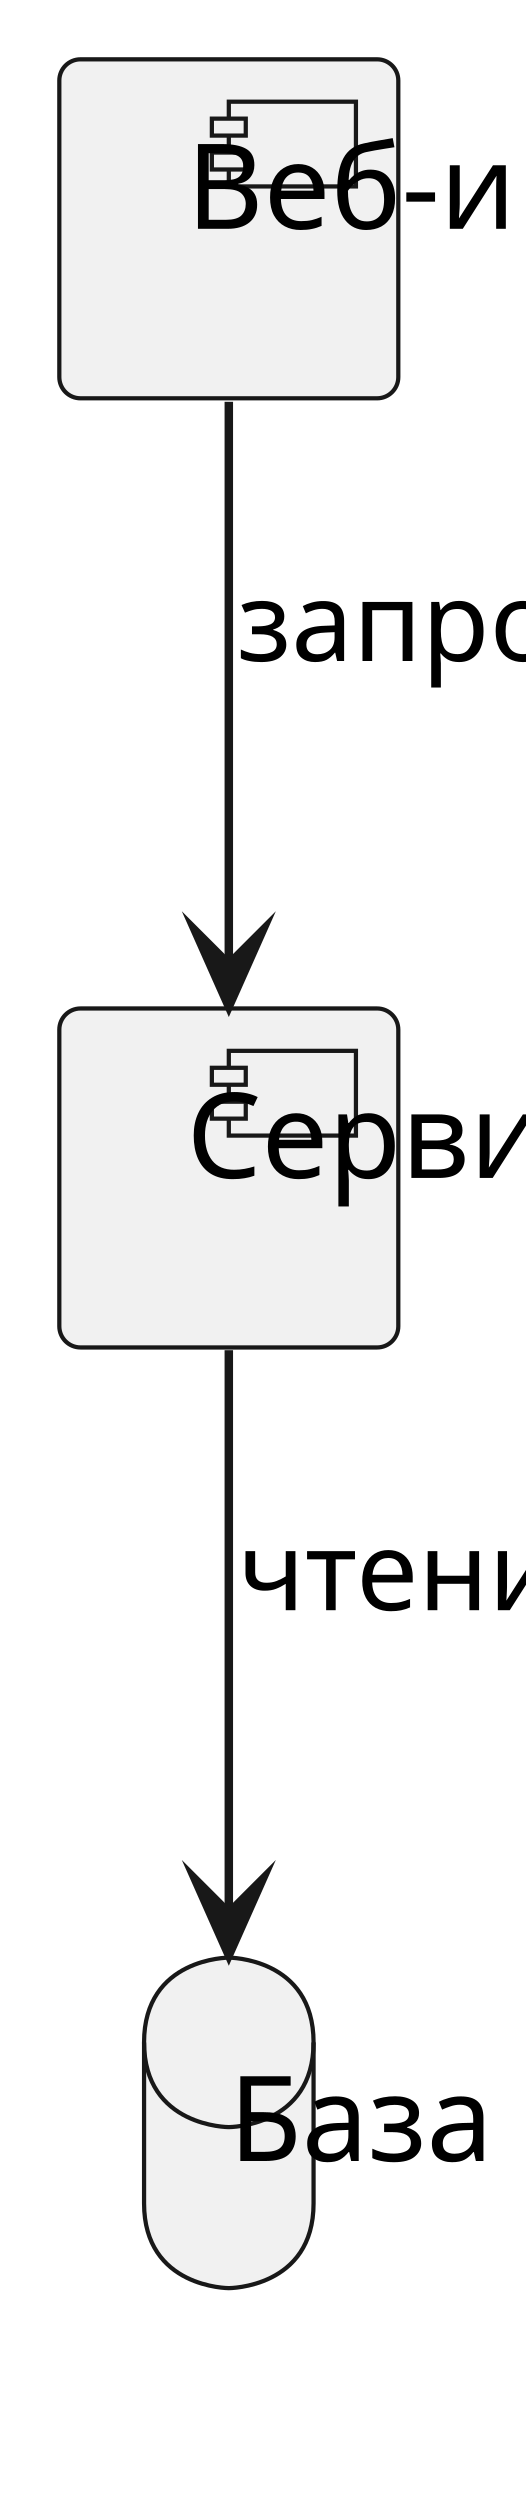
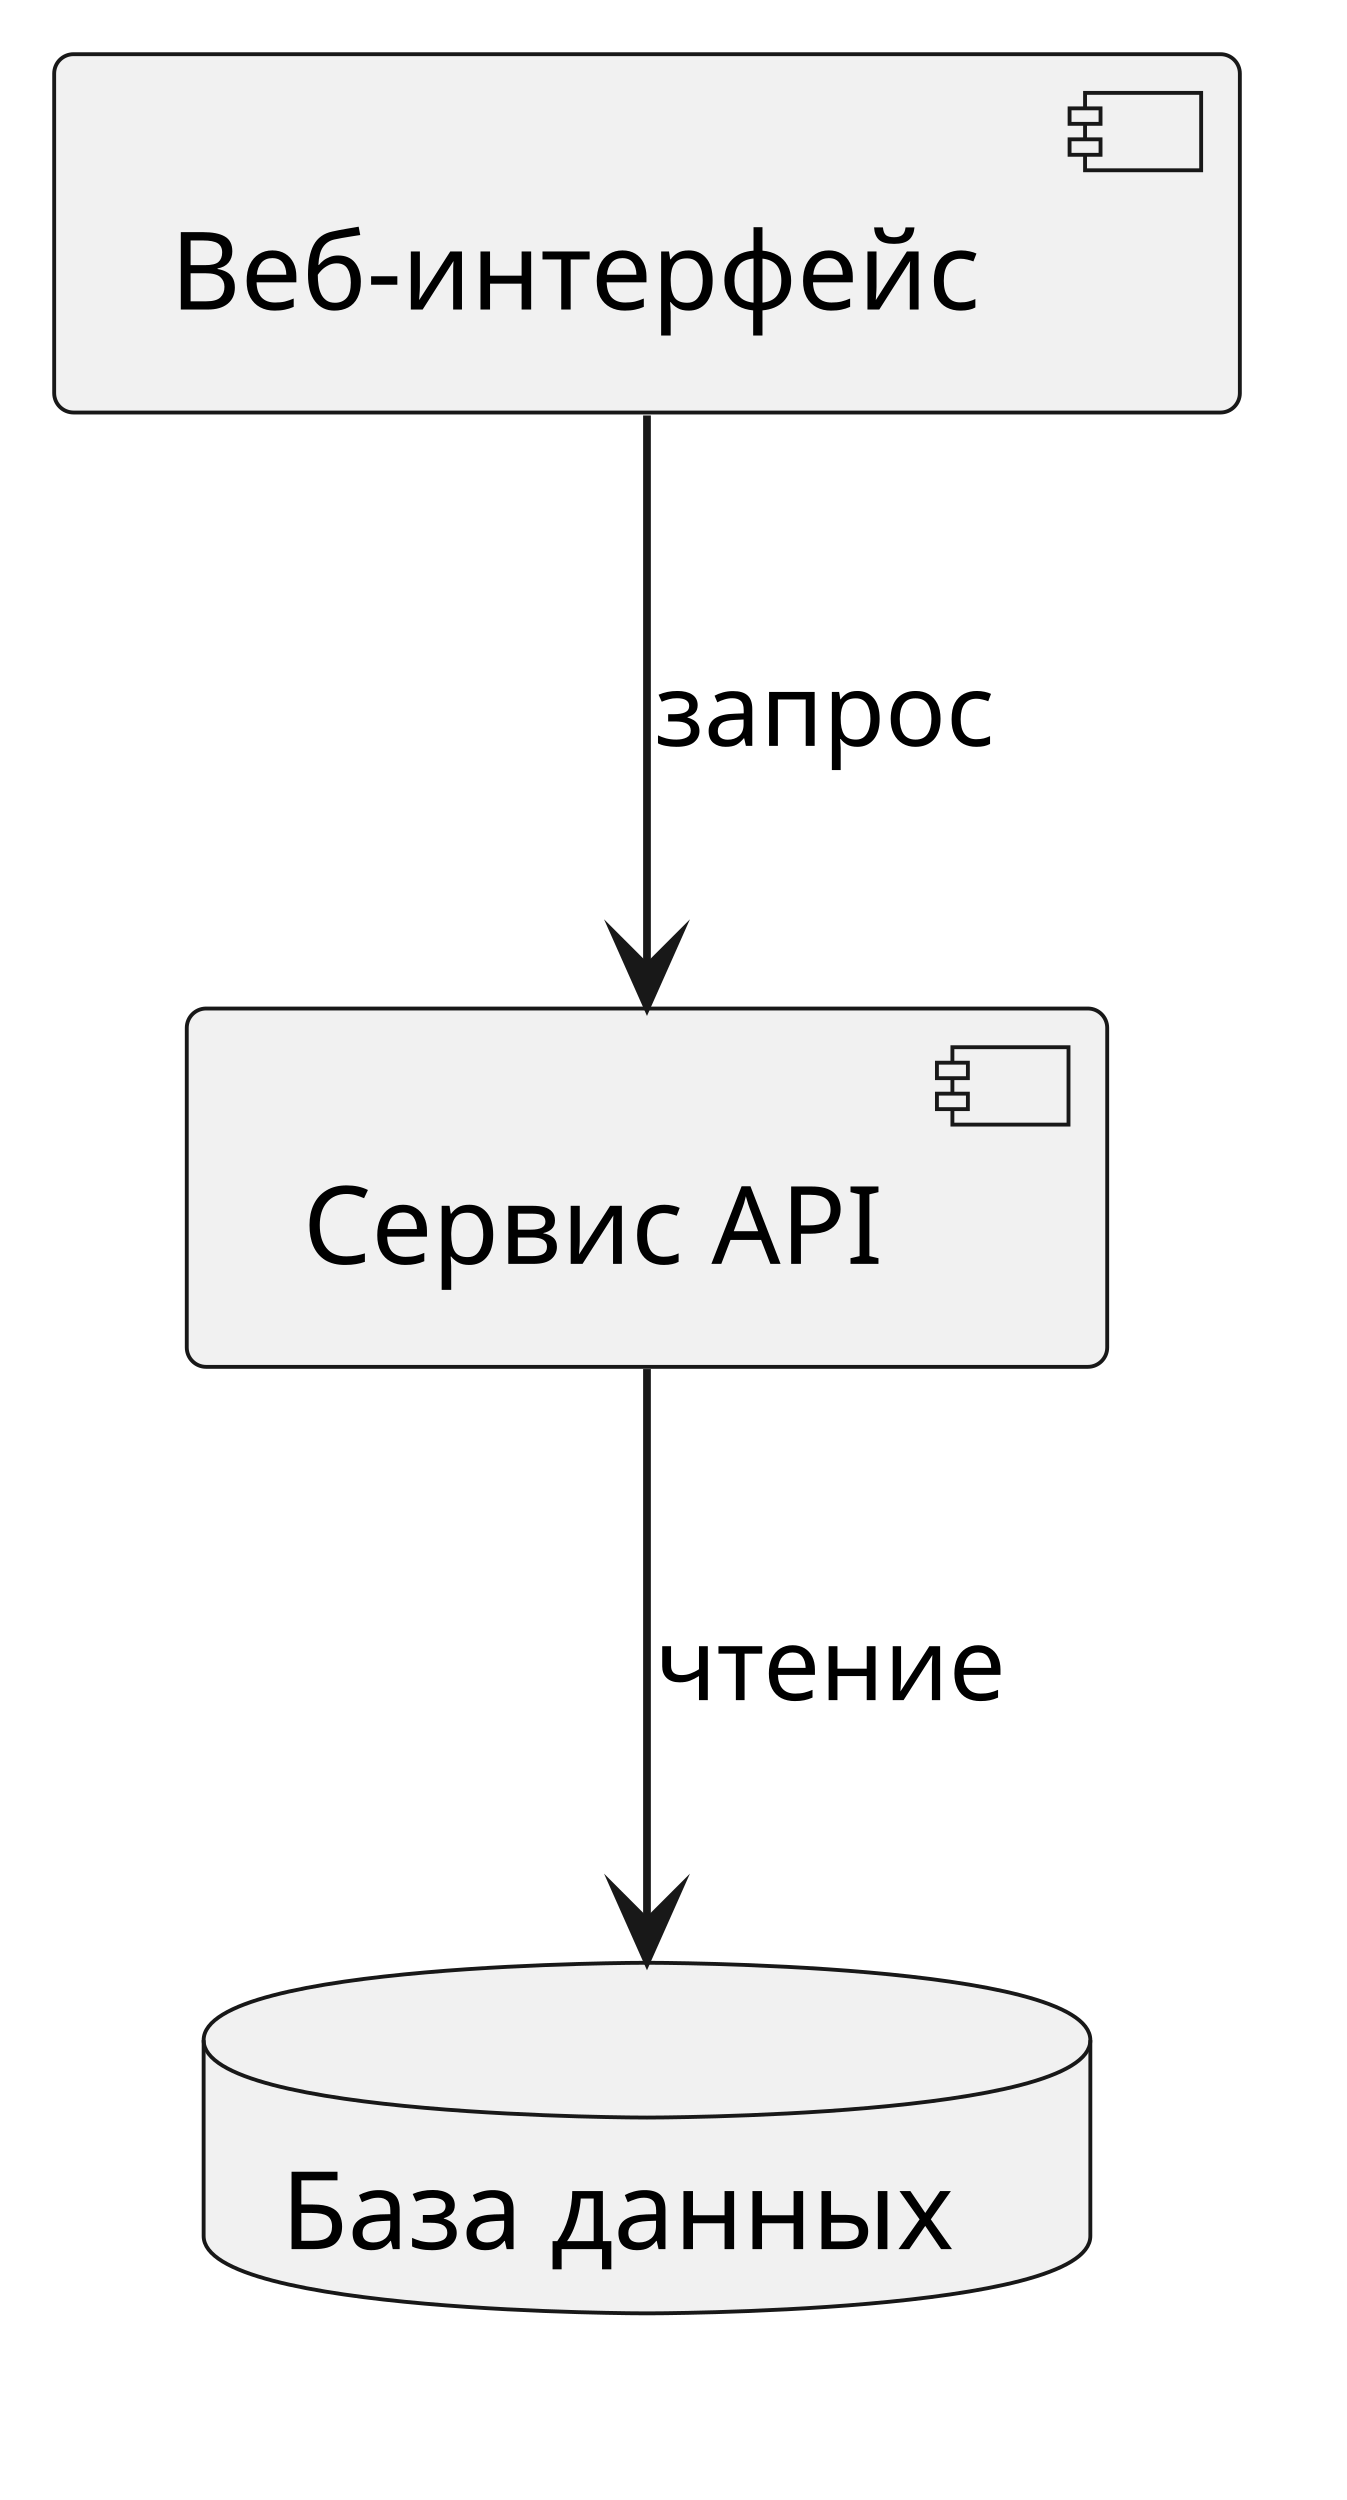
- <svg xmlns="http://www.w3.org/2000/svg" version="1.1" data-diagram-type="DESCRIPTION" style="width:62px;height:295px;background:#FFFFFF;" width="62px" height="295px" viewBox="0 0 62 295" zoomAndPan="magnify" preserveAspectRatio="none" contentStyleType="text/css">
+ <svg xmlns="http://www.w3.org/2000/svg" version="1.1" data-diagram-type="DESCRIPTION" style="width:174px;height:323px;background:#FFFFFF;" width="174px" height="323px" viewBox="0 0 174 323" zoomAndPan="magnify" preserveAspectRatio="none" contentStyleType="text/css">
  <defs />
  <g font-family="sans-serif" lengthAdjust="spacing">
    <g class="entity" data-qualified-name="Web" id="ent0001" data-source-line="1">
-       <rect x="7" y="7" width="40" height="40" fill="#F1F1F1" style="stroke:#181818;stroke-width:0.5;" rx="2.5" ry="2.5" />
-       <rect x="27" y="12" width="15" height="10" fill="#F1F1F1" style="stroke:#181818;stroke-width:0.5;" />
-       <rect x="25" y="14" width="4" height="2" fill="#F1F1F1" style="stroke:#181818;stroke-width:0.5;" />
-       <rect x="25" y="18" width="4" height="2" fill="#F1F1F1" style="stroke:#181818;stroke-width:0.5;" />
-       <text x="22" y="27" fill="#000" font-size="14" textLength="0">Веб-интерфейс</text>
+       <rect x="7" y="7" width="153.189" height="46.297" fill="#F1F1F1" style="stroke:#181818;stroke-width:0.5;" rx="2.5" ry="2.5" />
+       <rect x="140.189" y="12" width="15" height="10" fill="#F1F1F1" style="stroke:#181818;stroke-width:0.5;" />
+       <rect x="138.189" y="14" width="4" height="2" fill="#F1F1F1" style="stroke:#181818;stroke-width:0.5;" />
+       <rect x="138.189" y="18" width="4" height="2" fill="#F1F1F1" style="stroke:#181818;stroke-width:0.5;" />
+       <text x="22" y="39.995" fill="#000" font-size="14" textLength="113.189">Веб-интерфейс</text>
    </g>
    <g class="entity" data-qualified-name="API" id="ent0002" data-source-line="2">
-       <rect x="7" y="119" width="40" height="40" fill="#F1F1F1" style="stroke:#181818;stroke-width:0.5;" rx="2.5" ry="2.5" />
-       <rect x="27" y="124" width="15" height="10" fill="#F1F1F1" style="stroke:#181818;stroke-width:0.5;" />
-       <rect x="25" y="126" width="4" height="2" fill="#F1F1F1" style="stroke:#181818;stroke-width:0.5;" />
-       <rect x="25" y="130" width="4" height="2" fill="#F1F1F1" style="stroke:#181818;stroke-width:0.5;" />
-       <text x="22" y="139" fill="#000" font-size="14" textLength="0">Сервис API</text>
+       <rect x="24.13" y="130.3" width="118.921" height="46.297" fill="#F1F1F1" style="stroke:#181818;stroke-width:0.5;" rx="2.5" ry="2.5" />
+       <rect x="123.051" y="135.3" width="15" height="10" fill="#F1F1F1" style="stroke:#181818;stroke-width:0.5;" />
+       <rect x="121.051" y="137.3" width="4" height="2" fill="#F1F1F1" style="stroke:#181818;stroke-width:0.5;" />
+       <rect x="121.051" y="141.3" width="4" height="2" fill="#F1F1F1" style="stroke:#181818;stroke-width:0.5;" />
+       <text x="39.13" y="163.295" fill="#000" font-size="14" textLength="78.921">Сервис API</text>
    </g>
    <g class="entity" data-qualified-name="DB" id="ent0003" data-source-line="3">
-       <path d="M17,241 C17,231 27,231 27,231 C27,231 37,231 37,241 L37,260 C37,270 27,270 27,270 C27,270 17,270 17,260 L17,241" style="stroke:#181818;stroke-width:0.5;" fill="#F1F1F1" />
-       <path d="M17,241 C17,251 27,251 27,251 C27,251 37,251 37,241" style="stroke:#181818;stroke-width:0.5;" fill="none" />
-       <text x="27" y="255" fill="#000" font-size="14" textLength="0">База данных</text>
+       <path d="M26.31,263.59 C26.31,253.59 83.591,253.59 83.591,253.59 C83.591,253.59 140.872,253.59 140.872,263.59 L140.872,288.887 C140.872,298.887 83.591,298.887 83.591,298.887 C83.591,298.887 26.31,298.887 26.31,288.887 L26.31,263.59" style="stroke:#181818;stroke-width:0.5;" fill="#F1F1F1" />
+       <path d="M26.31,263.59 C26.31,273.59 83.591,273.59 83.591,273.59 C83.591,273.59 140.872,273.59 140.872,263.59" style="stroke:#181818;stroke-width:0.5;" fill="none" />
+       <text x="36.31" y="290.585" fill="#000" font-size="14" textLength="94.562">База данных</text>
    </g>
    <g class="link" data-entity-1="ent0001" data-entity-2="ent0002" id="lnk4" data-source-line="5" data-link-type="dependency">
-       <path d="M27,47.41 C27,67.52 27,93.75 27,113.78" style="stroke:#181818;stroke-width:1;" fill="none" id="Web-to-API" />
-       <polygon points="27,118.78,31,109.78,27,113.78,23,109.78,27,118.78" fill="#181818" style="stroke:#181818;stroke-width:1;stroke-linejoin:miter;stroke-miterlimit:10;" />
-       <text x="28" y="78" fill="#000" font-size="13" textLength="0">запрос</text>
+       <path d="M83.59,53.68 C83.59,75.47 83.59,103.29 83.59,125.03" style="stroke:#181818;stroke-width:1;" fill="none" id="Web-to-API" />
+       <polygon points="83.59,130.03,87.59,121.03,83.59,125.03,79.59,121.03,83.59,130.03" fill="#181818" style="stroke:#181818;stroke-width:1;stroke-linejoin:miter;stroke-miterlimit:10;" />
+       <text x="84.59" y="96.367" fill="#000" font-size="13" textLength="46.731">запрос</text>
    </g>
    <g class="link" data-entity-1="ent0002" data-entity-2="ent0003" id="lnk5" data-source-line="6" data-link-type="dependency">
-       <path d="M27,159.32 C27,179.46 27,205.81 27,225.73" style="stroke:#181818;stroke-width:1;" fill="none" id="API-to-DB" />
-       <polygon points="27,230.73,31,221.73,27,225.73,23,221.73,27,230.73" fill="#181818" style="stroke:#181818;stroke-width:1;stroke-linejoin:miter;stroke-miterlimit:10;" />
-       <text x="28" y="190" fill="#000" font-size="13" textLength="0">чтение</text>
+       <path d="M83.59,176.88 C83.59,198.72 83.59,226.68 83.59,248.33" style="stroke:#181818;stroke-width:1;" fill="none" id="API-to-DB" />
+       <polygon points="83.59,253.33,87.59,244.33,83.59,248.33,79.59,244.33,83.59,253.33" fill="#181818" style="stroke:#181818;stroke-width:1;stroke-linejoin:miter;stroke-miterlimit:10;" />
+       <text x="84.59" y="219.657" fill="#000" font-size="13" textLength="48.198">чтение</text>
    </g>
  </g>
</svg>
